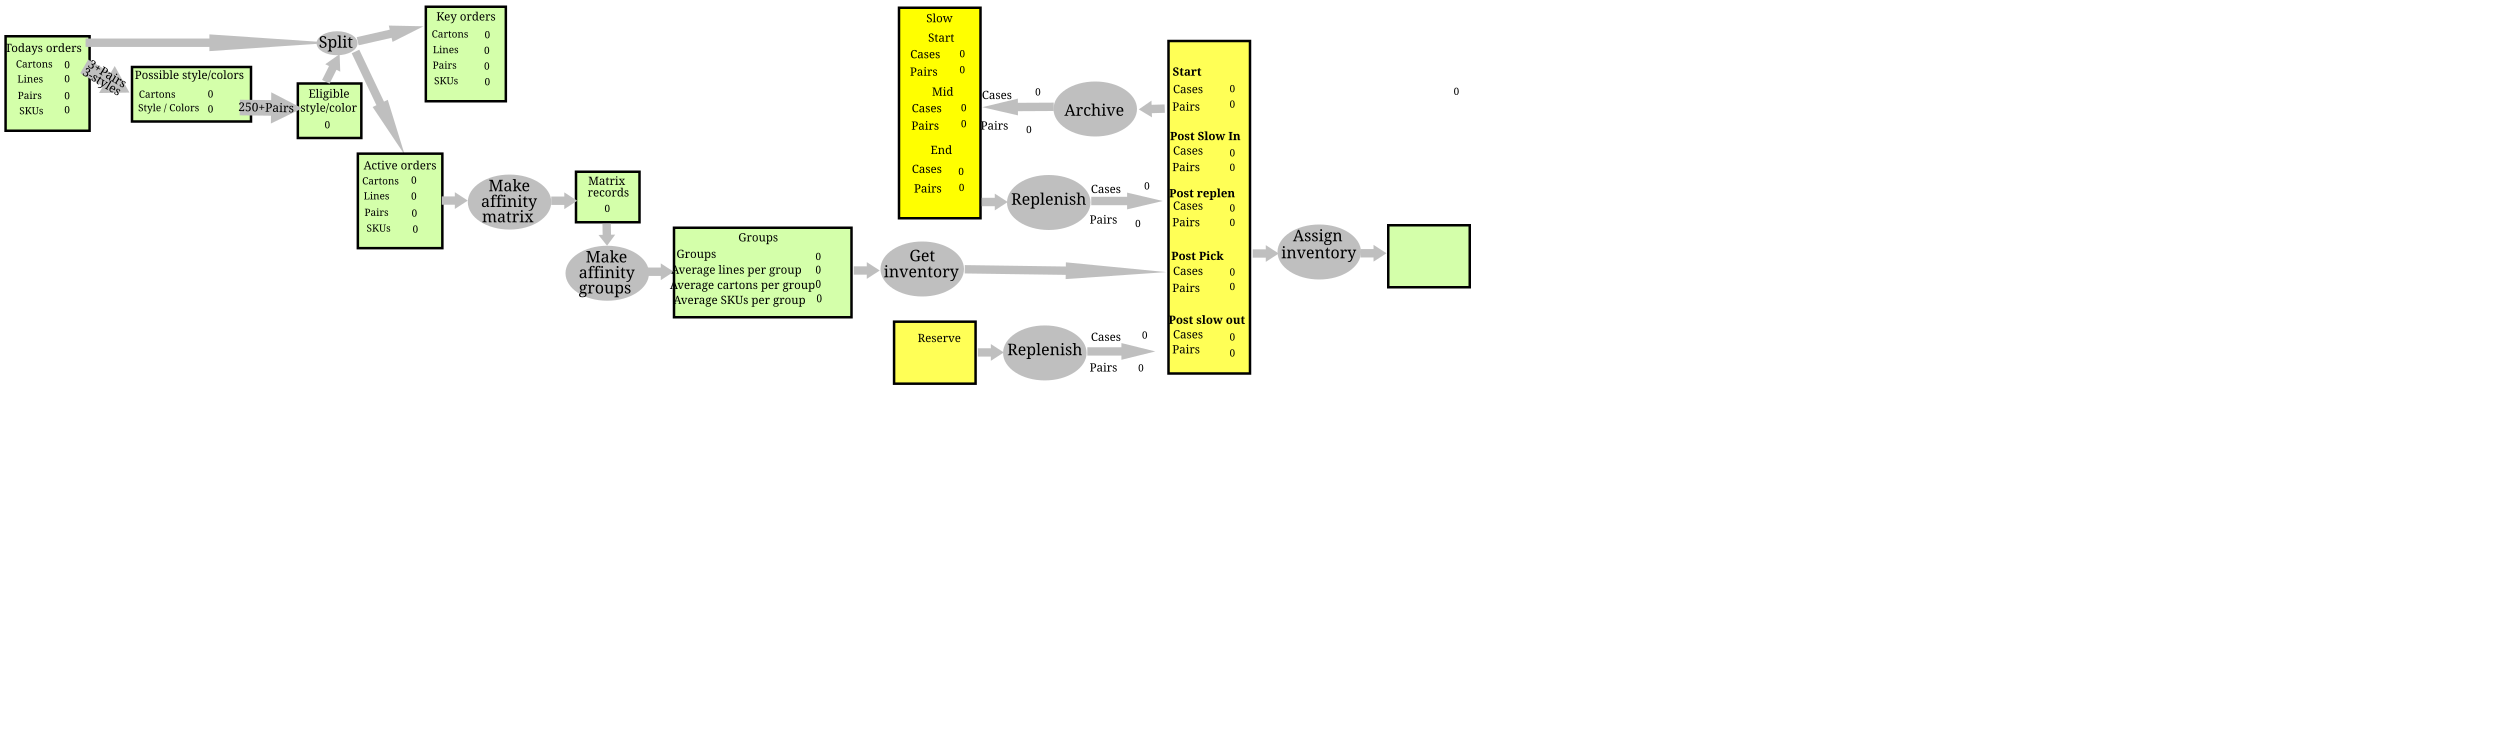
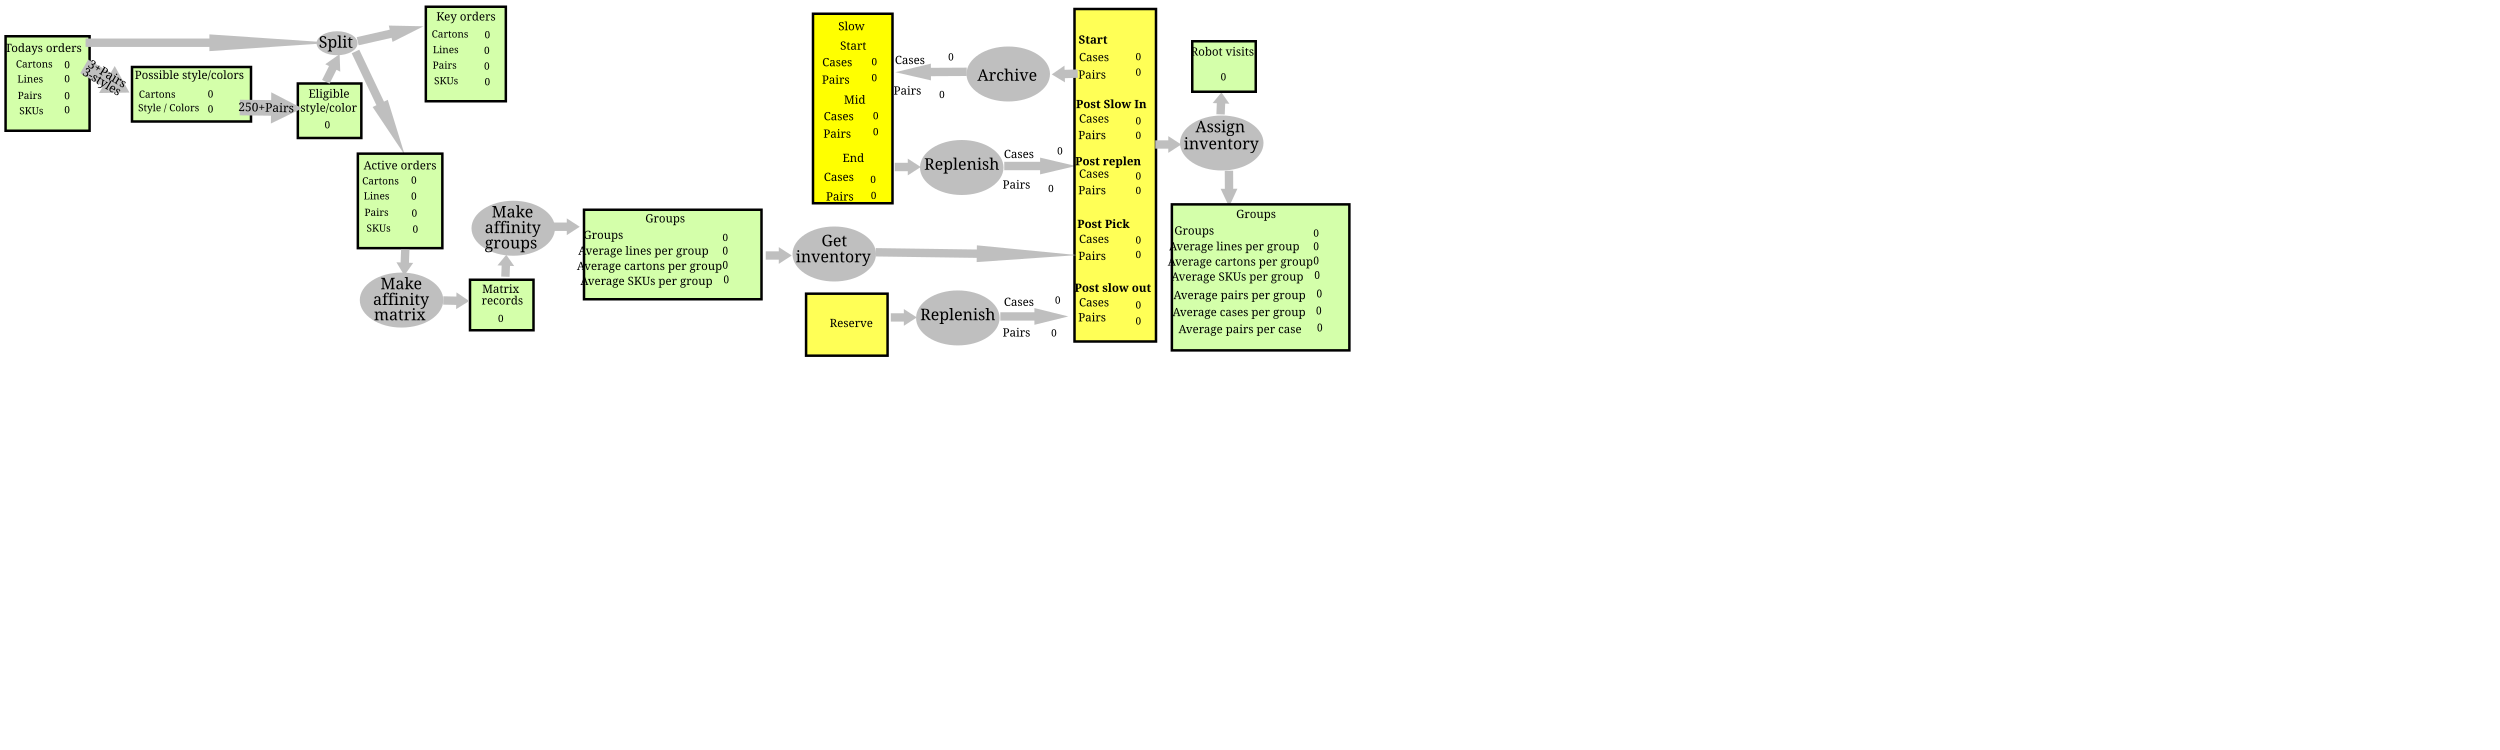
<svg xmlns="http://www.w3.org/2000/svg" width="5000" height="1500">
  <g class="layer" id="g236">
-     <rect fill="#d4ffaa" height="179" id="svg_24" stroke="#000000" stroke-width="5" width="355" x="1348" y="455.5" />
-     <rect fill="#d4ffaa" height="101" id="svg_11" stroke="#000000" stroke-width="5" width="127" x="1152" y="343.5" />
+     <rect fill="#d4ffaa" height="179" id="svg_24" stroke="#000000" stroke-width="5" width="355" x="1168" y="419.5" />
+     <rect fill="#d4ffaa" height="101" id="svg_11" stroke="#000000" stroke-width="5" width="127" x="940" y="559.5" />
    <rect fill="#d4ffaa" height="109" id="svg_29" stroke="#000000" stroke-width="5" width="238" x="264" y="134" />
    <rect fill="#d4ffaa" height="189" id="svg_56" stroke="#000000" stroke-width="5" width="160" x="851.667" y="13.5" />
    <rect fill="#d4ffaa" height="189" id="svg_16" stroke="#000000" stroke-width="5" width="168" x="11.167" y="72.5" />
    <text class="variable" fill="#000000" font-family="serif" font-size="20" id="allCtns" stroke="#000000" stroke-width="0" text-anchor="middle" x="134.167" xml:space="preserve" y="136.5">0</text>
    <text class="variable" fill="#000000" font-family="serif" font-size="20" id="allLines" stroke="#000000" stroke-width="0" text-anchor="middle" x="134.167" xml:space="preserve" y="164.5">0</text>
    <text class="variable" fill="#000000" font-family="serif" font-size="20" id="allPairs" stroke="#000000" stroke-width="0" text-anchor="middle" x="134.167" xml:space="preserve" y="198.5">0</text>
    <text class="variable" fill="#000000" font-family="serif" font-size="20" id="allSkus" stroke="#000000" stroke-width="0" text-anchor="middle" x="134.167" xml:space="preserve" y="226.5">0</text>
    <text fill="#000000" font-family="serif" font-size="23" id="svg_6" stroke="#000000" stroke-width="0" text-anchor="middle" x="86.504" xml:space="preserve" y="104.012">Todays orders</text>
    <text fill="#000000" font-family="serif" font-size="20" id="svg_7" stroke="#000000" stroke-width="0" text-anchor="middle" x="68.504" xml:space="preserve" y="135.012">Cartons</text>
    <text fill="#000000" font-family="serif" font-size="20" id="svg_8" stroke="#000000" stroke-width="0" text-anchor="middle" x="60.504" xml:space="preserve" y="165.012">Lines</text>
    <text fill="#000000" font-family="serif" font-size="20" id="svg_9" stroke="#000000" stroke-width="0" text-anchor="middle" x="59.504" xml:space="preserve" y="198.012">Pairs</text>
    <text fill="#000000" font-family="serif" font-size="20" id="svg_10" stroke="#000000" stroke-width="0" text-anchor="middle" x="62.663" xml:space="preserve" y="228.496">SKUs</text>
    <text class="variable" fill="#000000" font-family="serif" font-size="20" id="posCtns" stroke="#000000" stroke-width="0" text-anchor="middle" x="421" xml:space="preserve" y="195">0</text>
    <text class="variable" fill="#000000" font-family="serif" font-size="20" id="posStyleCol" stroke="#000000" stroke-width="0" text-anchor="middle" x="421" xml:space="preserve" y="225">0</text>
    <text fill="#000000" font-family="serif" font-size="20" id="svg_23" stroke="#000000" stroke-width="0" text-anchor="middle" x="314.337" xml:space="preserve" y="195.512">Cartons</text>
    <text fill="#000000" font-family="serif" font-size="20" id="posStyleColor" stroke="#000000" stroke-width="0" text-anchor="middle" x="337.337" xml:space="preserve" y="222.512">Style / Colors</text>
    <rect fill="#d4ffaa" height="109" id="svg_36" stroke="#000000" stroke-width="5" width="127" x="595.667" y="167" />
    <text fill="#000000" font-family="serif" font-size="23" id="svg_35" stroke="#000000" stroke-width="0" text-anchor="middle" x="658.004" xml:space="preserve" y="195.329">Eligible</text>
    <text class="variable" fill="#000000" font-family="serif" font-size="20" id="eligibleStyleColor" stroke="#000000" stroke-width="0" text-anchor="middle" x="654.667" xml:space="preserve" y="256.606">0</text>
    <text fill="#000000" font-family="serif" font-size="23" id="svg_38" stroke="#000000" stroke-width="0" text-anchor="middle" x="657.327" xml:space="preserve" y="223.458">style/color</text>
    <g id="svg_40" transform="rotate(1.44786 541.869 215.835)">
      <path d="m542.527,247.083l61.862,-32.034l-62.675,-30.461l0.203,15.624l-62.568,0.79l0.407,31.248l62.568,-0.79l0.203,15.624l0,0z" fill="#bfbfbf" id="svg_32" stroke="#000000" stroke-width="0" />
      <text fill="#000000" font-family="serif" font-size="24" id="svg_31" stroke="#000000" stroke-width="0" text-anchor="middle" x="532.279" xml:space="preserve" y="223.637">250+Pairs</text>
    </g>
    <ellipse cx="674.167" cy="86.5" fill="#bfbfbf" id="svg_41" rx="41" ry="24" stroke="#000000" stroke-width="0" />
    <path d="m682.209,135.874l-16.758,-30.921l-16.758,30.921l8.379,0l0,31.07l16.758,0l0,-31.07l8.379,0l0,0z" fill="#bfbfbf" id="svg_43" stroke="#000000" stroke-width="0" transform="rotate(26.4874 665.451 135.949)" />
    <path d="m797.925,67.338l-16.758,-67.334l-16.758,67.334l8.379,0l0,67.658l16.758,0l0,-67.658l8.379,0l0,0z" fill="#bfbfbf" id="svg_44" stroke="#000000" stroke-width="0" transform="rotate(77.2063 781.167 67.5)" />
-     <path d="m1230.425,469.447l-16.758,-21.943l-16.758,21.943l8.379,0l0,22.048l16.758,0l0,-22.048l8.379,0l0,0z" fill="#bfbfbf" id="svg_45" stroke="#000000" stroke-width="0" transform="rotate(178.939 1213.67 469.5)" />
+     <path d="m1028.425,531.447l-16.758,-21.943l-16.758,21.943l8.379,0l0,22.048l16.758,0l0,-22.048l8.379,0l0,0z" fill="#bfbfbf" id="svg_45" stroke="#000000" stroke-width="0" transform="rotate(2.31074 1011.67 531.5)" />
    <path d="m434.925,84.907l-16.758,-246.403l-16.758,246.403l8.379,0l0,247.588l16.758,0l0,-247.588l8.379,0l0,0l0,-0z" fill="#bfbfbf" id="svg_46" stroke="#000000" stroke-width="0" transform="rotate(90 418.167 85.4996)" />
    <text fill="#000000" font-family="serif" font-size="20px" id="svg_47" stroke="#000000" stroke-width="0" text-anchor="middle" x="892.265" xml:space="preserve" y="168.496">SKUs</text>
    <text fill="#000000" font-family="serif" font-size="20px" id="svg_48" stroke="#000000" stroke-width="0" text-anchor="middle" x="889.286" xml:space="preserve" y="137.523">Pairs</text>
    <text fill="#000000" font-family="serif" font-size="20px" id="svg_49" stroke="#000000" stroke-width="0" text-anchor="middle" x="891.435" xml:space="preserve" y="106.36">Lines</text>
    <text fill="#000000" font-family="serif" font-size="20" id="svg_50" stroke="#000000" stroke-width="0" text-anchor="middle" x="900.004" xml:space="preserve" y="75.012">Cartons</text>
    <text fill="#000000" font-family="serif" font-size="23" id="svg_51" stroke="#000000" stroke-width="0" text-anchor="middle" x="932.004" xml:space="preserve" y="41.012">Key orders</text>
    <text class="variable" fill="#000000" font-family="serif" font-size="20" id="keySkus" stroke="#000000" stroke-width="0" text-anchor="middle" x="974.667" xml:space="preserve" y="170.5">0</text>
    <text class="variable" fill="#000000" font-family="serif" font-size="20px" id="keyPairs" stroke="#000000" stroke-width="0" text-anchor="middle" x="973.667" xml:space="preserve" y="139.167">0</text>
    <text class="variable" fill="#000000" font-family="serif" font-size="20px" id="keyLines" stroke="#000000" stroke-width="0" text-anchor="middle" x="973.667" xml:space="preserve" y="107.833">0</text>
    <text class="variable" fill="#000000" font-family="serif" font-size="20" id="keyCtns" stroke="#000000" stroke-width="0" text-anchor="middle" x="974.667" xml:space="preserve" y="76.5">0</text>
    <path d="m244.913,158.825l-31.25,-52.149l-31.25,52.149l15.625,0l0,52.4l31.25,0l0,-52.4l15.625,0l0,0z" fill="#bfbfbf" id="svg_18" stroke="#000000" stroke-width="0" transform="rotate(120.107 213.663 158.95)" />
    <text fill="#000000" font-family="serif" font-size="24" id="svg_17" stroke="#000000" stroke-width="0" text-anchor="middle" transform="rotate(30.8416 214.445 147.992)" x="214.451" xml:space="preserve" y="155.744">3+Pairs</text>
    <text fill="#000000" font-family="serif" font-size="24" id="svg_19" stroke="#000000" stroke-width="0" text-anchor="middle" transform="rotate(30.8416 203.57 163.82)" x="203.569" xml:space="preserve" y="171.57">3-styles</text>
    <text fill="#000000" font-family="serif" font-size="23" id="svg_58" stroke="#000000" stroke-width="0" text-anchor="middle" x="378.668" xml:space="preserve" y="157.996">Possible style/colors</text>
    <path d="m777.033,206.28l-16.758,-114.499l-16.758,114.499l8.379,0l0,115.05l16.758,0l0,-115.05l8.379,0l0,0z" fill="#bfbfbf" id="svg_59" stroke="#000000" stroke-width="0" transform="rotate(154.548 760.275 206.555)" />
    <rect fill="#d4ffaa" height="189" id="svg_69" stroke="#000000" stroke-width="5" width="169" x="715.7" y="307.3" />
    <text fill="#000000" font-family="serif" font-size="20" id="svg_68" stroke="#000000" stroke-width="0" text-anchor="middle" x="757.196" xml:space="preserve" y="463.296">SKUs</text>
    <text fill="#000000" font-family="serif" font-size="20" id="svg_67" stroke="#000000" stroke-width="0" text-anchor="middle" x="753.037" xml:space="preserve" y="431.812">Pairs</text>
    <text fill="#000000" font-family="serif" font-size="20" id="svg_66" stroke="#000000" stroke-width="0" text-anchor="middle" x="753.037" xml:space="preserve" y="398.812">Lines</text>
    <text fill="#000000" font-family="serif" font-size="20" id="svg_65" stroke="#000000" stroke-width="0" text-anchor="middle" x="761.037" xml:space="preserve" y="368.812">Cartons</text>
    <text fill="#000000" font-family="serif" font-size="23" id="svg_64" stroke="#000000" stroke-width="0" text-anchor="middle" x="800.037" xml:space="preserve" y="338.812">Active orders</text>
    <text class="variable" fill="#000000" font-family="serif" font-size="20" id="activeSkus" stroke="#000000" stroke-width="0" text-anchor="middle" x="830.7" xml:space="preserve" y="465.3">0</text>
    <text class="variable" fill="#000000" font-family="serif" font-size="20" id="activePairs" stroke="#000000" stroke-width="0" text-anchor="middle" x="828.7" xml:space="preserve" y="433.3">0</text>
    <text class="variable" fill="#000000" font-family="serif" font-size="20" id="activeLines" stroke="#000000" stroke-width="0" text-anchor="middle" x="827.7" xml:space="preserve" y="399.3">0</text>
    <text class="variable" fill="#000000" font-family="serif" font-size="20" id="activeCtns" stroke="#000000" stroke-width="0" text-anchor="middle" x="827.7" xml:space="preserve" y="367.3">0</text>
    <text fill="#000000" font-family="serif" font-size="32" id="svg_70" stroke="#000000" stroke-width="0" text-anchor="middle" x="671.7" xml:space="preserve" y="95.3">Split</text>
-     <ellipse cx="1019.094" cy="404.142" fill="#bfbfbf" id="svg_73" rx="83.5" ry="55" stroke="#000000" stroke-width="0" />
-     <path d="m926.352,401.079l-16.758,-25.933l-16.758,25.933l8.379,0l0,26.058l16.758,0l0,-26.058l8.379,0l0,0z" fill="#bfbfbf" id="svg_72" stroke="#000000" stroke-width="0" transform="rotate(90 909.594 401.142)" />
-     <text fill="#000000" font-family="serif" font-size="32" id="svg_71" stroke="#000000" stroke-width="0" text-anchor="middle" x="1018.127" xml:space="preserve" y="413.942">affinity</text>
-     <text class="variable" fill="#000000" font-family="serif" font-size="20" id="matrixSize" stroke="#000000" stroke-width="0" text-anchor="middle" x="1214.505" xml:space="preserve" y="423.995">0</text>
-     <text class="variable" fill="#000000" font-family="serif" font-size="20" id="groups" stroke="#000000" stroke-width="0" text-anchor="middle" x="1636.497" xml:space="preserve" y="520.003">0</text>
-     <text fill="#000000" font-family="serif" font-size="32" id="svg_2" stroke="#000000" stroke-width="0" text-anchor="middle" x="1018.502" xml:space="preserve" y="382.497">Make</text>
-     <text fill="#000000" font-family="serif" font-size="32" id="svg_3" stroke="#000000" stroke-width="0" text-anchor="middle" x="1015.502" xml:space="preserve" y="444.505">matrix</text>
-     <text fill="#000000" font-family="serif" font-size="23" id="svg_5" stroke="#000000" stroke-width="0" text-anchor="middle" x="1213.337" xml:space="preserve" y="369.829">Matrix</text>
-     <text fill="#000000" font-family="serif" font-size="23" id="svg_4" stroke="#000000" stroke-width="0" text-anchor="middle" x="1216.66" xml:space="preserve" y="392.958">records</text>
-     <path d="m1145.258,401.438l-16.758,-25.933l-16.758,25.933l8.379,0l0,26.058l16.758,0l0,-26.058l8.379,0l0,0z" fill="#bfbfbf" id="svg_12" stroke="#000000" stroke-width="0" transform="rotate(90 1128.5 401.5)" />
-     <ellipse cx="1214.5" cy="546.5" fill="#bfbfbf" id="svg_20" rx="83.5" ry="55" stroke="#000000" stroke-width="0" />
-     <text fill="#000000" font-family="serif" font-size="32" id="svg_15" stroke="#000000" stroke-width="0" text-anchor="middle" x="1213.533" xml:space="preserve" y="556.3">affinity</text>
-     <text fill="#000000" font-family="serif" font-size="32" id="svg_14" stroke="#000000" stroke-width="0" text-anchor="middle" x="1212.908" xml:space="preserve" y="524.855">Make</text>
-     <text fill="#000000" font-family="serif" font-size="32" id="svg_13" stroke="#000000" stroke-width="0" text-anchor="middle" x="1209.908" xml:space="preserve" y="586.862">groups</text>
-     <text fill="#000000" font-family="serif" font-size="23" id="svg_22" stroke="#000000" stroke-width="0" text-anchor="middle" x="1516.337" xml:space="preserve" y="482.829">Groups</text>
-     <text fill="#000000" font-family="serif" font-size="23" id="svg_21" stroke="#000000" stroke-width="0" text-anchor="middle" x="1392.66" xml:space="preserve" y="515.958">Groups</text>
-     <path d="m1338.258,543.438l-16.758,-25.933l-16.758,25.933l8.379,0l0,26.058l16.758,0l0,-26.058l8.379,0l0,0z" fill="#bfbfbf" id="svg_25" stroke="#000000" stroke-width="0" transform="rotate(90 1321.5 543.5)" />
-     <text fill="#000000" font-family="serif" font-size="23" id="svg_26" stroke="#000000" stroke-width="0" text-anchor="middle" x="1472.855" xml:space="preserve" y="547.473">Average lines per group</text>
-     <text fill="#000000" font-family="serif" font-size="23" id="svg_30" stroke="#000000" stroke-width="0" text-anchor="middle" x="1485.004" xml:space="preserve" y="577.997">Average cartons per group</text>
-     <text fill="#000000" font-family="serif" font-size="23" id="svg_33" stroke="#000000" stroke-width="0" text-anchor="middle" x="1478.996" xml:space="preserve" y="608.004">Average SKUs per group</text>
-     <text class="variable" fill="#000000" font-family="serif" font-size="20" id="groupAvgLines" stroke="#000000" stroke-width="0" text-anchor="middle" transform="matrix(1 0 0 1.08696 0 -48.0435)" x="1636.5" xml:space="preserve" y="547.5">0</text>
-     <text class="variable" fill="#000000" font-family="serif" font-size="20" id="groupAvgCartons" stroke="#000000" stroke-width="0" text-anchor="middle" transform="matrix(1 0 0 1.08696 0 -48.0435)" x="1636.5" xml:space="preserve" y="573.679">0</text>
-     <text class="variable" fill="#000000" font-family="serif" font-size="20" id="groupAvgSkus" stroke="#000000" stroke-width="0" text-anchor="middle" transform="matrix(1 0 0 1.08696 0 -48.0435)" x="1638.5" xml:space="preserve" y="600.359">0</text>
-     <path d="m1750.258,540.938l-16.758,-25.933l-16.758,25.933l8.379,0l0,26.058l16.758,0l0,-26.058l8.379,0l0,0z" fill="#bfbfbf" id="svg_39" stroke="#000000" stroke-width="0" transform="rotate(90 1733.5 541)" />
-     <ellipse cx="1844.5" cy="538" fill="#bfbfbf" id="svg_42" rx="83.5" ry="55" stroke="#000000" stroke-width="0" />
-     <text fill="#000000" font-family="serif" font-size="32" id="svg_52" stroke="#000000" stroke-width="0" text-anchor="middle" x="1844.502" xml:space="preserve" y="522.503">Get</text>
-     <text fill="#000000" font-family="serif" font-size="32" id="svg_53" stroke="#000000" stroke-width="0" text-anchor="middle" x="1842.494" xml:space="preserve" y="554.495">inventory</text>
-     <rect fill="#ffff00" height="421" id="svg_55" stroke="#000000" stroke-width="5" width="163" x="1798" y="15.5" />
-     <text fill="#000000" font-family="serif" font-size="23" id="svg_57" stroke="#000000" stroke-width="0" text-anchor="middle" x="1850.496" xml:space="preserve" y="116.497">Cases</text>
-     <text fill="#000000" font-family="serif" font-size="23" id="svg_60" stroke="#000000" stroke-width="0" text-anchor="middle" x="1847.504" xml:space="preserve" y="151.504">Pairs</text>
-     <text fill="#000000" font-family="serif" font-size="23" id="svg_61" stroke="#000000" stroke-width="0" style="cursor: move;" text-anchor="middle" x="1882.501" xml:space="preserve" y="83.493">Start</text>
-     <text class="variable" fill="#000000" font-family="serif" font-size="20" id="slowStartCases" stroke="#000000" stroke-width="0" text-anchor="middle" x="1924.505" xml:space="preserve" y="114.495">0</text>
-     <text class="variable" fill="#000000" font-family="serif" font-size="20" id="slowStartPairs" stroke="#000000" stroke-width="0" text-anchor="middle" x="1924.505" xml:space="preserve" y="146.495">0</text>
-     <path d="m2006.258,403.938l-16.758,-25.933l-16.758,25.933l8.379,0l0,26.058l16.758,0l0,-26.058l8.379,0l0,0z" fill="#bfbfbf" id="svg_74" stroke="#000000" stroke-width="0" transform="rotate(90 1989.5 404)" />
-     <ellipse cx="2097.5" cy="405" fill="#bfbfbf" id="svg_75" rx="83.5" ry="55" stroke="#000000" stroke-width="0" />
-     <text fill="#000000" font-family="serif" font-size="32" id="svg_76" stroke="#000000" stroke-width="0" text-anchor="middle" x="2097.494" xml:space="preserve" y="409.503">Replenish</text>
-     <path d="m2270.758,401.828l-16.758,-71.324l-16.758,71.324l8.379,0l0,71.667l16.758,0l0,-71.667l8.379,0l0,0z" fill="#bfbfbf" id="svg_77" stroke="#000000" stroke-width="0" transform="rotate(90 2254 402)" />
-     <rect fill="#ffff56" height="665" id="svg_78" stroke="#000000" stroke-width="5" width="163" x="2337" y="82" />
-     <text fill="#000000" font-family="serif" font-size="23" id="svg_79" stroke="#000000" stroke-width="0" text-anchor="middle" x="2376.035" xml:space="preserve" y="419.504">Cases</text>
-     <text fill="#000000" font-family="serif" font-size="23" id="svg_80" stroke="#000000" stroke-width="0" text-anchor="middle" x="2372.215" xml:space="preserve" y="452.497">Pairs</text>
-     <text fill="#000000" font-family="serif" font-size="23" font-weight="bold" id="svg_81" stroke="#000000" stroke-width="0" text-anchor="middle" x="2404.251" xml:space="preserve" y="394.501">Post replen</text>
-     <path d="m2548.258,506.938l-16.758,-25.933l-16.758,25.933l8.379,0l0,26.058l16.758,0l0,-26.058l8.379,0l0,0z" fill="#bfbfbf" id="svg_84" stroke="#000000" stroke-width="0" transform="rotate(90 2531.5 507)" />
-     <ellipse cx="2638.5" cy="504" fill="#bfbfbf" id="svg_85" rx="83.5" ry="55" stroke="#000000" stroke-width="0" />
-     <text fill="#000000" font-family="serif" font-size="32" id="svg_86" stroke="#000000" stroke-width="0" text-anchor="middle" x="2635.486" xml:space="preserve" y="482.495">Assign</text>
-     <text fill="#000000" font-family="serif" font-size="32" id="svg_87" stroke="#000000" stroke-width="0" text-anchor="middle" x="2637.494" xml:space="preserve" y="516.503">inventory</text>
-     <rect fill="#d4ffaa" height="124" id="svg_93" stroke="#000000" stroke-width="5" width="163" x="2776.502" y="450.5" />
-     <text fill="#000000" font-family="serif" font-size="23" id="svg_92" stroke="#000000" stroke-width="0" text-anchor="middle" x="2376.037" xml:space="preserve" y="550.005">Cases</text>
-     <text fill="#000000" font-family="serif" font-size="23" id="svg_91" stroke="#000000" stroke-width="0" text-anchor="middle" x="2372.217" xml:space="preserve" y="583.997">Pairs</text>
-     <text fill="#000000" font-family="serif" font-size="23" font-weight="bold" id="svg_90" stroke="#000000" stroke-width="0" text-anchor="middle" x="2394.879" xml:space="preserve" y="520.001">Post Pick</text>
-     <path d="m2763.76,506.438l-16.758,-25.933l-16.758,25.933l8.379,0l0,26.058l16.758,0l0,-26.058l8.379,0l0,0z" fill="#bfbfbf" id="svg_37" stroke="#000000" stroke-width="0" transform="rotate(90 2747 506.5)" />
-     <text class="variable" fill="#000000" font-family="serif" font-size="20" id="invMid2Cases" stroke="#000000" stroke-width="0" text-anchor="middle" x="2464.637" xml:space="preserve" y="423.003">0</text>
-     <text class="variable" fill="#000000" font-family="serif" font-size="20" id="invMid2Pairs" stroke="#000000" stroke-width="0" text-anchor="middle" x="2464.637" xml:space="preserve" y="452.003">0</text>
-     <text class="variable" fill="#000000" font-family="serif" font-size="20" id="invEndCases" stroke="#000000" stroke-width="0" text-anchor="middle" x="2464.637" xml:space="preserve" y="681.003">0</text>
-     <text class="variable" fill="#000000" font-family="serif" font-size="20" id="invEndPairs" stroke="#000000" stroke-width="0" text-anchor="middle" x="2464.637" xml:space="preserve" y="713.003">0</text>
-     <text class="variable" fill="#000000" font-family="serif" font-size="20" id="invReplens" stroke="#000000" stroke-width="0" text-anchor="middle" x="2289.411" xml:space="preserve" y="677.245">0</text>
-     <text class="variable" fill="#000000" font-family="serif" font-size="20" id="someId2" stroke="#000000" stroke-width="0" text-anchor="middle" x="2912.783" xml:space="preserve" y="189.778">0</text>
-     <path d="m2147.809,540.901l-16.758,-201.103l-16.758,201.103l8.379,0l0,202.07l16.758,0l0,-202.07l8.379,0l0,0z" fill="#bfbfbf" id="svg_98" stroke="#000000" stroke-width="0" transform="rotate(90.8077 2131.05 541.384)" />
-     <rect fill="#ffff56" height="124" id="svg_97" stroke="#000000" stroke-width="5" width="163" x="1788.145" y="643.36" />
-     <text fill="#000000" font-family="serif" font-size="23" id="svg_96" stroke="#000000" stroke-width="0" text-anchor="middle" x="2376.047" xml:space="preserve" y="186.357">Cases</text>
-     <text fill="#000000" font-family="serif" font-size="23" id="svg_95" stroke="#000000" stroke-width="0" text-anchor="middle" x="2372.211" xml:space="preserve" y="221.364">Pairs</text>
-     <text fill="#000000" font-family="serif" font-size="23" font-weight="bold" id="svg_94" stroke="#000000" stroke-width="0" style="cursor: move;" text-anchor="middle" x="2374.115" xml:space="preserve" y="151.353">Start</text>
-     <text class="variable" fill="#000000" font-family="serif" font-size="20" id="invStartC" stroke="#000000" stroke-width="0" text-anchor="middle" x="2464.634" xml:space="preserve" y="184.355">0</text>
-     <text class="variable" fill="#000000" font-family="serif" font-size="20" id="invStartP" stroke="#000000" stroke-width="0" text-anchor="middle" x="2464.634" xml:space="preserve" y="215.355">0</text>
-     <path d="m1998.402,704.798l-16.758,-25.933l-16.758,25.933l8.379,0l0,26.058l16.758,0l0,-26.058l8.379,0l0,0z" fill="#bfbfbf" id="svg_83" stroke="#000000" stroke-width="0" transform="rotate(90 1981.64 704.86)" />
-     <ellipse cx="2089.645" cy="705.86" fill="#bfbfbf" id="svg_82" rx="83.5" ry="55" stroke="#000000" stroke-width="0" />
-     <text fill="#000000" font-family="serif" font-size="32" id="svg_63" stroke="#000000" stroke-width="0" text-anchor="middle" x="2089.639" xml:space="preserve" y="710.363">Replenish</text>
-     <path d="m2259.402,702.697l-16.758,-67.832l-16.758,67.832l8.379,0l0,68.159l16.758,0l0,-68.159l8.379,0l0,0z" fill="#bfbfbf" id="svg_62" stroke="#000000" stroke-width="0" transform="rotate(90 2242.64 702.86)" />
-     <text fill="#000000" font-family="serif" font-size="23" id="svg_107" stroke="#000000" stroke-width="0" text-anchor="middle" x="2211.774" xml:space="preserve" y="386.108">Cases</text>
-     <text class="variable" fill="#000000" font-family="serif" font-size="20" id="slowPairs" stroke="#000000" stroke-width="0" text-anchor="middle" x="2275.783" xml:space="preserve" y="454.106">0</text>
-     <text fill="#000000" font-family="serif" font-size="23" id="svg_110" stroke="#000000" stroke-width="0" text-anchor="middle" x="2206.879" xml:space="preserve" y="447.254">Pairs</text>
-     <text fill="#000000" font-family="serif" font-size="23" id="svg_114" stroke="#000000" stroke-width="0" text-anchor="middle" x="2211.813" xml:space="preserve" y="681.881">Cases</text>
-     <text class="variable" fill="#000000" font-family="serif" font-size="20" id="invReplenQty" stroke="#000000" stroke-width="0" text-anchor="middle" x="2281.822" xml:space="preserve" y="742.88">0</text>
-     <text class="variable" fill="#000000" font-family="serif" font-size="20" id="slowCases" stroke="#000000" stroke-width="0" text-anchor="middle" x="2293.822" xml:space="preserve" y="378.88">0</text>
-     <text fill="#000000" font-family="serif" font-size="23" id="svg_111" stroke="#000000" stroke-width="0" text-anchor="middle" x="2206.918" xml:space="preserve" y="743.028">Pairs</text>
-     <text fill="#000000" font-family="serif" font-size="23" id="svg_115" stroke="#000000" stroke-width="0" text-anchor="middle" x="1878.53" xml:space="preserve" y="684.17">Reserve</text>
-     <text fill="#000000" font-family="serif" font-size="23" id="svg_1" stroke="#000000" stroke-width="0" text-anchor="middle" x="1878.947" xml:space="preserve" y="44.501">Slow</text>
-     <text fill="#000000" font-family="serif" font-size="23" id="svg_88" stroke="#000000" stroke-width="0" text-anchor="middle" x="1853.67" xml:space="preserve" y="346.005">Cases</text>
-     <text fill="#000000" font-family="serif" font-size="23" id="svg_54" stroke="#000000" stroke-width="0" text-anchor="middle" x="1855.662" xml:space="preserve" y="384.997">Pairs</text>
-     <text fill="#000000" font-family="serif" font-size="23" id="svg_34" stroke="#000000" stroke-width="0" text-anchor="middle" x="1882.652" xml:space="preserve" y="308.001">End</text>
-     <text class="variable" fill="#000000" font-family="serif" font-size="20" id="slowEndCases" stroke="#000000" stroke-width="0" text-anchor="middle" x="1922.161" xml:space="preserve" y="350.003">0</text>
-     <text class="variable" fill="#000000" font-family="serif" font-size="20" id="slowEndPairs" stroke="#000000" stroke-width="0" text-anchor="middle" x="1923.161" xml:space="preserve" y="382.003">0</text>
-     <path d="m2320.258,217.938l-16.758,-25.933l-16.758,25.933l8.379,0l0,26.058l16.758,0l0,-26.058l8.379,0l0,0z" fill="#bfbfbf" id="svg_106" stroke="#000000" stroke-width="0" transform="rotate(-91.6996 2303.5 218)" />
-     <ellipse cx="2190.5" cy="218" fill="#bfbfbf" id="svg_105" rx="83.5" ry="55" stroke="#000000" stroke-width="0" />
-     <text fill="#000000" font-family="serif" font-size="32" id="svg_103" stroke="#000000" stroke-width="0" style="cursor: move;" text-anchor="middle" x="2188.494" xml:space="preserve" y="231.503">Archive</text>
-     <path d="m2052.758,213.828l-16.758,-71.324l-16.758,71.324l8.379,0l0,71.667l16.758,0l0,-71.667l8.379,0l0,0z" fill="#bfbfbf" id="svg_102" stroke="#000000" stroke-width="0" transform="rotate(-90.3067 2036 214)" />
-     <text fill="#000000" font-family="serif" font-size="23" id="svg_101" stroke="#000000" stroke-width="0" text-anchor="middle" x="1993.774" xml:space="preserve" y="198.108">Cases</text>
-     <text class="variable" fill="#000000" font-family="serif" font-size="20" id="slowMovePairs" stroke="#000000" stroke-width="0" text-anchor="middle" x="2057.783" xml:space="preserve" y="266.106">0</text>
-     <text fill="#000000" font-family="serif" font-size="23" id="svg_99" stroke="#000000" stroke-width="0" text-anchor="middle" x="1988.879" xml:space="preserve" y="259.254">Pairs</text>
-     <text class="variable" fill="#000000" font-family="serif" font-size="20" id="slowMoveCases" stroke="#000000" stroke-width="0" text-anchor="middle" x="2075.822" xml:space="preserve" y="190.88">0</text>
-     <text fill="#000000" font-family="serif" font-size="23" id="svg_116" stroke="#000000" stroke-width="0" text-anchor="middle" x="1853.41" xml:space="preserve" y="224.497">Cases</text>
-     <text fill="#000000" font-family="serif" font-size="23" id="svg_113" stroke="#000000" stroke-width="0" text-anchor="middle" x="1850.418" xml:space="preserve" y="259.504">Pairs</text>
-     <text fill="#000000" font-family="serif" font-size="23" id="svg_112" stroke="#000000" stroke-width="0" style="cursor: move;" text-anchor="middle" x="1885.415" xml:space="preserve" y="191.493">Mid</text>
-     <text class="variable" fill="#000000" font-family="serif" font-size="20" id="slowMidCases" stroke="#000000" stroke-width="0" text-anchor="middle" x="1927.419" xml:space="preserve" y="222.495">0</text>
-     <text class="variable" fill="#000000" font-family="serif" font-size="20" id="slowMidPairs" stroke="#000000" stroke-width="0" text-anchor="middle" x="1927.419" xml:space="preserve" y="254.495">0</text>
-     <text fill="#000000" font-family="serif" font-size="23" id="svg_121" stroke="#000000" stroke-width="0" text-anchor="middle" x="2376.045" xml:space="preserve" y="676.755">Cases</text>
-     <text fill="#000000" font-family="serif" font-size="23" id="svg_120" stroke="#000000" stroke-width="0" text-anchor="middle" x="2372.209" xml:space="preserve" y="706.747">Pairs</text>
-     <text fill="#000000" font-family="serif" font-size="23" font-weight="bold" id="svg_119" stroke="#000000" stroke-width="0" text-anchor="middle" x="2413.746" xml:space="preserve" y="647.751">Post slow out</text>
-     <text fill="#000000" font-family="serif" font-size="23" id="svg_126" stroke="#000000" stroke-width="0" text-anchor="middle" x="2376.043" xml:space="preserve" y="309.254">Cases</text>
-     <text fill="#000000" font-family="serif" font-size="23" id="svg_125" stroke="#000000" stroke-width="0" text-anchor="middle" x="2372.207" xml:space="preserve" y="342.247">Pairs</text>
-     <text fill="#000000" font-family="serif" font-size="23" font-weight="bold" id="svg_124" stroke="#000000" stroke-width="0" text-anchor="middle" x="2410.556" xml:space="preserve" y="280.251">Post Slow In</text>
-     <text class="variable" fill="#000000" font-family="serif" font-size="20" id="invMid1Cases" stroke="#000000" stroke-width="0" text-anchor="middle" x="2464.63" xml:space="preserve" y="312.753">0</text>
-     <text class="variable" fill="#000000" font-family="serif" font-size="20" id="invMid1Pairs" stroke="#000000" stroke-width="0" text-anchor="middle" x="2464.63" xml:space="preserve" y="341.753">0</text>
-     <text class="variable" fill="#000000" font-family="serif" font-size="20" id="invMid3Cases" stroke="#000000" stroke-width="0" text-anchor="middle" x="2464.63" xml:space="preserve" y="551.12">0</text>
-     <text class="variable" fill="#000000" font-family="serif" font-size="20" id="invMid3Pairs" stroke="#000000" stroke-width="0" text-anchor="middle" x="2464.63" xml:space="preserve" y="580.12">0</text>
+     <ellipse cx="803.094" cy="600.142" fill="#bfbfbf" id="svg_73" rx="83.5" ry="55" stroke="#000000" stroke-width="0" />
+     <path d="m826.352,525.079l-16.758,-25.933l-16.758,25.933l8.379,0l0,26.058l16.758,0l0,-26.058l8.379,0l0,0z" fill="#bfbfbf" id="svg_72" stroke="#000000" stroke-width="0" transform="rotate(-177.909 809.594 525.142)" />
+     <text fill="#000000" font-family="serif" font-size="32" id="svg_71" stroke="#000000" stroke-width="0" text-anchor="middle" x="802.127" xml:space="preserve" y="609.942">affinity</text>
+     <text class="variable" fill="#000000" font-family="serif" font-size="20" id="matrixSize" stroke="#000000" stroke-width="0" text-anchor="middle" x="1001.505" xml:space="preserve" y="643.995">0</text>
+     <text class="variable" fill="#000000" font-family="serif" font-size="20" id="groups" stroke="#000000" stroke-width="0" text-anchor="middle" x="1450.497" xml:space="preserve" y="482.003">0</text>
+     <text fill="#000000" font-family="serif" font-size="32" id="svg_2" stroke="#000000" stroke-width="0" text-anchor="middle" x="802.502" xml:space="preserve" y="578.497">Make</text>
+     <text fill="#000000" font-family="serif" font-size="32" id="svg_3" stroke="#000000" stroke-width="0" text-anchor="middle" x="799.502" xml:space="preserve" y="640.505">matrix</text>
+     <text fill="#000000" font-family="serif" font-size="23" id="svg_5" stroke="#000000" stroke-width="0" text-anchor="middle" x="1001.337" xml:space="preserve" y="585.829">Matrix</text>
+     <text fill="#000000" font-family="serif" font-size="23" id="svg_4" stroke="#000000" stroke-width="0" text-anchor="middle" x="1004.66" xml:space="preserve" y="608.958">records</text>
+     <path d="m929.258,601.438l-16.758,-25.933l-16.758,25.933l8.379,0l0,26.058l16.758,0l0,-26.058l8.379,0l0,0z" fill="#bfbfbf" id="svg_12" stroke="#000000" stroke-width="0" transform="rotate(91.273 912.5 601.5)" />
+     <ellipse cx="1026.5" cy="456.5" fill="#bfbfbf" id="svg_20" rx="83.5" ry="55" stroke="#000000" stroke-width="0" />
+     <text fill="#000000" font-family="serif" font-size="32" id="svg_15" stroke="#000000" stroke-width="0" text-anchor="middle" x="1025.533" xml:space="preserve" y="466.3">affinity</text>
+     <text fill="#000000" font-family="serif" font-size="32" id="svg_14" stroke="#000000" stroke-width="0" text-anchor="middle" x="1024.908" xml:space="preserve" y="434.855">Make</text>
+     <text fill="#000000" font-family="serif" font-size="32" id="svg_13" stroke="#000000" stroke-width="0" text-anchor="middle" x="1021.908" xml:space="preserve" y="496.863">groups</text>
+     <text fill="#000000" font-family="serif" font-size="23" id="svg_22" stroke="#000000" stroke-width="0" text-anchor="middle" x="1330.337" xml:space="preserve" y="444.829">Groups</text>
+     <text fill="#000000" font-family="serif" font-size="23" id="svg_21" stroke="#000000" stroke-width="0" text-anchor="middle" x="1206.66" xml:space="preserve" y="477.958">Groups</text>
+     <path d="m1150.258,453.438l-16.758,-25.933l-16.758,25.933l8.379,0l0,26.058l16.758,0l0,-26.058l8.379,0l0,0z" fill="#bfbfbf" id="svg_25" stroke="#000000" stroke-width="0" transform="rotate(90 1133.5 453.5)" />
+     <text fill="#000000" font-family="serif" font-size="23" id="svg_26" stroke="#000000" stroke-width="0" text-anchor="middle" x="1286.855" xml:space="preserve" y="509.473">Average lines per group</text>
+     <text fill="#000000" font-family="serif" font-size="23" id="svg_30" stroke="#000000" stroke-width="0" text-anchor="middle" x="1299.004" xml:space="preserve" y="539.997">Average cartons per group</text>
+     <text fill="#000000" font-family="serif" font-size="23" id="svg_33" stroke="#000000" stroke-width="0" text-anchor="middle" x="1292.996" xml:space="preserve" y="570.004">Average SKUs per group</text>
+     <text class="variable" fill="#000000" font-family="serif" font-size="20" id="groupAvgLines" stroke="#000000" stroke-width="0" text-anchor="middle" transform="matrix(1 0 0 1.08696 0 -48.0435)" x="1450.5" xml:space="preserve" y="512.54">0</text>
+     <text class="variable" fill="#000000" font-family="serif" font-size="20" id="groupAvgCartons" stroke="#000000" stroke-width="0" text-anchor="middle" transform="matrix(1 0 0 1.08696 0 -48.0435)" x="1450.5" xml:space="preserve" y="538.719">0</text>
+     <text class="variable" fill="#000000" font-family="serif" font-size="20" id="groupAvgSkus" stroke="#000000" stroke-width="0" text-anchor="middle" transform="matrix(1 0 0 1.08696 0 -48.0435)" x="1452.5" xml:space="preserve" y="565.399">0</text>
+     <path d="m1574.258,510.938l-16.758,-25.933l-16.758,25.933l8.379,0l0,26.058l16.758,0l0,-26.058l8.379,0l0,0z" fill="#bfbfbf" id="svg_39" stroke="#000000" stroke-width="0" transform="rotate(90 1557.5 511)" />
+     <ellipse cx="1668.5" cy="508" fill="#bfbfbf" id="svg_42" rx="83.5" ry="55" stroke="#000000" stroke-width="0" />
+     <text fill="#000000" font-family="serif" font-size="32" id="svg_52" stroke="#000000" stroke-width="0" text-anchor="middle" x="1668.502" xml:space="preserve" y="492.503">Get</text>
+     <text fill="#000000" font-family="serif" font-size="32" id="svg_53" stroke="#000000" stroke-width="0" text-anchor="middle" x="1666.494" xml:space="preserve" y="524.495">inventory</text>
+     <rect fill="#ffff00" height="379" id="svg_55" stroke="#000000" stroke-width="5" width="159" x="1626" y="27.5" />
+     <text fill="#000000" font-family="serif" font-size="23" id="svg_57" stroke="#000000" stroke-width="0" text-anchor="middle" x="1674.496" xml:space="preserve" y="132.497">Cases</text>
+     <text fill="#000000" font-family="serif" font-size="23" id="svg_60" stroke="#000000" stroke-width="0" text-anchor="middle" x="1671.504" xml:space="preserve" y="167.504">Pairs</text>
+     <text fill="#000000" font-family="serif" font-size="23" id="svg_61" stroke="#000000" stroke-width="0" style="cursor: move;" text-anchor="middle" x="1706.501" xml:space="preserve" y="99.493">Start</text>
+     <text class="variable" fill="#000000" font-family="serif" font-size="20" id="slowStartCases" stroke="#000000" stroke-width="0" text-anchor="middle" x="1748.505" xml:space="preserve" y="130.495">0</text>
+     <text class="variable" fill="#000000" font-family="serif" font-size="20" id="slowStartPairs" stroke="#000000" stroke-width="0" text-anchor="middle" x="1748.505" xml:space="preserve" y="162.495">0</text>
+     <path d="m1832.258,333.938l-16.758,-25.933l-16.758,25.933l8.379,0l0,26.058l16.758,0l0,-26.058l8.379,0l0,0z" fill="#bfbfbf" id="svg_74" stroke="#000000" stroke-width="0" transform="rotate(90 1815.5 334)" />
+     <ellipse cx="1923.5" cy="335" fill="#bfbfbf" id="svg_75" rx="83.5" ry="55" stroke="#000000" stroke-width="0" />
+     <text fill="#000000" font-family="serif" font-size="32" id="svg_76" stroke="#000000" stroke-width="0" text-anchor="middle" x="1923.494" xml:space="preserve" y="339.503">Replenish</text>
+     <path d="m2096.758,331.828l-16.758,-71.324l-16.758,71.324l8.379,0l0,71.667l16.758,0l0,-71.667l8.379,0l0,0z" fill="#bfbfbf" id="svg_77" stroke="#000000" stroke-width="0" transform="rotate(90 2080 332)" />
+     <rect fill="#ffff56" height="665" id="svg_78" stroke="#000000" stroke-width="5" width="163" x="2149" y="18" />
+     <text fill="#000000" font-family="serif" font-size="23" id="svg_79" stroke="#000000" stroke-width="0" text-anchor="middle" x="2188.035" xml:space="preserve" y="355.504">Cases</text>
+     <text fill="#000000" font-family="serif" font-size="23" id="svg_80" stroke="#000000" stroke-width="0" text-anchor="middle" x="2184.215" xml:space="preserve" y="388.497">Pairs</text>
+     <text fill="#000000" font-family="serif" font-size="23" font-weight="bold" id="svg_81" stroke="#000000" stroke-width="0" text-anchor="middle" x="2216.251" xml:space="preserve" y="330.501">Post replen</text>
+     <path d="m2353.258,288.938l-16.758,-25.933l-16.758,25.933l8.379,0l0,26.058l16.758,0l0,-26.058l8.379,0l0,0z" fill="#bfbfbf" id="svg_84" stroke="#000000" stroke-width="0" transform="rotate(90 2336.5 289)" />
+     <ellipse cx="2443.5" cy="286" fill="#bfbfbf" id="svg_85" rx="83.5" ry="55" stroke="#000000" stroke-width="0" />
+     <text fill="#000000" font-family="serif" font-size="32" id="svg_86" stroke="#000000" stroke-width="0" text-anchor="middle" x="2440.486" xml:space="preserve" y="264.495">Assign</text>
+     <text fill="#000000" font-family="serif" font-size="32" id="svg_87" stroke="#000000" stroke-width="0" text-anchor="middle" x="2442.494" xml:space="preserve" y="298.503">inventory</text>
+     <text fill="#000000" font-family="serif" font-size="23" id="svg_92" stroke="#000000" stroke-width="0" text-anchor="middle" x="2188.037" xml:space="preserve" y="486.005">Cases</text>
+     <text fill="#000000" font-family="serif" font-size="23" id="svg_91" stroke="#000000" stroke-width="0" text-anchor="middle" x="2184.217" xml:space="preserve" y="519.997">Pairs</text>
+     <text fill="#000000" font-family="serif" font-size="23" font-weight="bold" id="svg_90" stroke="#000000" stroke-width="0" text-anchor="middle" x="2206.879" xml:space="preserve" y="456.001">Post Pick</text>
+     <path d="m2474.804,377.403l-16.758,-35.898l-16.758,35.898l8.379,0l0,36.071l16.758,0l0,-36.071l8.379,0l0,0z" fill="#bfbfbf" id="svg_37" stroke="#000000" stroke-width="0" transform="rotate(179.75 2458.05 377.489)" />
+     <text class="variable" fill="#000000" font-family="serif" font-size="20" id="invMid2Cases" stroke="#000000" stroke-width="0" text-anchor="middle" x="2276.637" xml:space="preserve" y="359.003">0</text>
+     <text class="variable" fill="#000000" font-family="serif" font-size="20" id="invMid2Pairs" stroke="#000000" stroke-width="0" text-anchor="middle" x="2276.637" xml:space="preserve" y="388.003">0</text>
+     <text class="variable" fill="#000000" font-family="serif" font-size="20" id="invEndCases" stroke="#000000" stroke-width="0" text-anchor="middle" x="2276.637" xml:space="preserve" y="617.003">0</text>
+     <text class="variable" fill="#000000" font-family="serif" font-size="20" id="invEndPairs" stroke="#000000" stroke-width="0" text-anchor="middle" x="2276.637" xml:space="preserve" y="649.003">0</text>
+     <text class="variable" fill="#000000" font-family="serif" font-size="20" id="invReplens" stroke="#000000" stroke-width="0" text-anchor="middle" x="2115.411" xml:space="preserve" y="607.245">0</text>
+     <path d="m1969.809,506.901l-16.758,-201.103l-16.758,201.103l8.379,0l0,202.07l16.758,0l0,-202.07l8.379,0l0,0z" fill="#bfbfbf" id="svg_98" stroke="#000000" stroke-width="0" transform="rotate(90.8077 1953.05 507.384)" />
+     <rect fill="#ffff56" height="124" id="svg_97" stroke="#000000" stroke-width="5" width="163" x="1612.145" y="587.36" />
+     <text fill="#000000" font-family="serif" font-size="23" id="svg_96" stroke="#000000" stroke-width="0" text-anchor="middle" x="2188.047" xml:space="preserve" y="122.357">Cases</text>
+     <text fill="#000000" font-family="serif" font-size="23" id="svg_95" stroke="#000000" stroke-width="0" text-anchor="middle" x="2184.211" xml:space="preserve" y="157.364">Pairs</text>
+     <text fill="#000000" font-family="serif" font-size="23" font-weight="bold" id="svg_94" stroke="#000000" stroke-width="0" style="cursor: move;" text-anchor="middle" x="2186.115" xml:space="preserve" y="87.353">Start</text>
+     <text class="variable" fill="#000000" font-family="serif" font-size="20" id="invStartC" stroke="#000000" stroke-width="0" text-anchor="middle" x="2276.634" xml:space="preserve" y="120.355">0</text>
+     <text class="variable" fill="#000000" font-family="serif" font-size="20" id="invStartP" stroke="#000000" stroke-width="0" text-anchor="middle" x="2276.634" xml:space="preserve" y="151.355">0</text>
+     <path d="m1824.402,634.798l-16.758,-25.933l-16.758,25.933l8.379,0l0,26.058l16.758,0l0,-26.058l8.379,0l0,0z" fill="#bfbfbf" id="svg_83" stroke="#000000" stroke-width="0" transform="rotate(90 1807.64 634.86)" />
+     <ellipse cx="1915.645" cy="635.86" fill="#bfbfbf" id="svg_82" rx="83.5" ry="55" stroke="#000000" stroke-width="0" />
+     <text fill="#000000" font-family="serif" font-size="32" id="svg_63" stroke="#000000" stroke-width="0" text-anchor="middle" x="1915.639" xml:space="preserve" y="640.363">Replenish</text>
+     <path d="m2085.402,632.697l-16.758,-67.832l-16.758,67.832l8.379,0l0,68.159l16.758,0l0,-68.159l8.379,0l0,0z" fill="#bfbfbf" id="svg_62" stroke="#000000" stroke-width="0" transform="rotate(90 2068.64 632.86)" />
+     <text fill="#000000" font-family="serif" font-size="23" id="svg_107" stroke="#000000" stroke-width="0" text-anchor="middle" x="2037.774" xml:space="preserve" y="316.108">Cases</text>
+     <text class="variable" fill="#000000" font-family="serif" font-size="20" id="slowPairs" stroke="#000000" stroke-width="0" text-anchor="middle" x="2101.783" xml:space="preserve" y="384.106">0</text>
+     <text fill="#000000" font-family="serif" font-size="23" id="svg_110" stroke="#000000" stroke-width="0" text-anchor="middle" x="2032.879" xml:space="preserve" y="377.254">Pairs</text>
+     <text fill="#000000" font-family="serif" font-size="23" id="svg_114" stroke="#000000" stroke-width="0" text-anchor="middle" x="2037.813" xml:space="preserve" y="611.881">Cases</text>
+     <text class="variable" fill="#000000" font-family="serif" font-size="20" id="invReplenQty" stroke="#000000" stroke-width="0" text-anchor="middle" x="2107.822" xml:space="preserve" y="672.88">0</text>
+     <text class="variable" fill="#000000" font-family="serif" font-size="20" id="slowCases" stroke="#000000" stroke-width="0" text-anchor="middle" x="2119.822" xml:space="preserve" y="308.88">0</text>
+     <text fill="#000000" font-family="serif" font-size="23" id="svg_111" stroke="#000000" stroke-width="0" text-anchor="middle" x="2032.918" xml:space="preserve" y="673.028">Pairs</text>
+     <text fill="#000000" font-family="serif" font-size="23" id="svg_115" stroke="#000000" stroke-width="0" text-anchor="middle" x="1702.53" xml:space="preserve" y="654.17">Reserve</text>
+     <text fill="#000000" font-family="serif" font-size="23" id="svg_1" stroke="#000000" stroke-width="0" text-anchor="middle" x="1702.947" xml:space="preserve" y="60.501">Slow</text>
+     <text fill="#000000" font-family="serif" font-size="23" id="svg_88" stroke="#000000" stroke-width="0" text-anchor="middle" x="1677.67" xml:space="preserve" y="362.005">Cases</text>
+     <text fill="#000000" font-family="serif" font-size="23" id="svg_54" stroke="#000000" stroke-width="0" text-anchor="middle" x="1679.662" xml:space="preserve" y="400.997">Pairs</text>
+     <text fill="#000000" font-family="serif" font-size="23" id="svg_34" stroke="#000000" stroke-width="0" text-anchor="middle" x="1706.652" xml:space="preserve" y="324.001">End</text>
+     <text class="variable" fill="#000000" font-family="serif" font-size="20" id="slowEndCases" stroke="#000000" stroke-width="0" text-anchor="middle" x="1746.161" xml:space="preserve" y="366.003">0</text>
+     <text class="variable" fill="#000000" font-family="serif" font-size="20" id="slowEndPairs" stroke="#000000" stroke-width="0" text-anchor="middle" x="1747.161" xml:space="preserve" y="398.003">0</text>
+     <path d="m2146.258,147.938l-16.758,-25.933l-16.758,25.933l8.379,0l0,26.058l16.758,0l0,-26.058l8.379,0l0,0z" fill="#bfbfbf" id="svg_106" stroke="#000000" stroke-width="0" transform="rotate(-91.6996 2129.5 148)" />
+     <ellipse cx="2016.5" cy="148" fill="#bfbfbf" id="svg_105" rx="83.5" ry="55" stroke="#000000" stroke-width="0" />
+     <text fill="#000000" font-family="serif" font-size="32" id="svg_103" stroke="#000000" stroke-width="0" style="cursor: move;" text-anchor="middle" x="2014.494" xml:space="preserve" y="161.503">Archive</text>
+     <path d="m1878.758,143.828l-16.758,-71.324l-16.758,71.324l8.379,0l0,71.667l16.758,0l0,-71.667l8.379,0l0,0z" fill="#bfbfbf" id="svg_102" stroke="#000000" stroke-width="0" transform="rotate(-90.3067 1862 144)" />
+     <text fill="#000000" font-family="serif" font-size="23" id="svg_101" stroke="#000000" stroke-width="0" text-anchor="middle" x="1819.774" xml:space="preserve" y="128.108">Cases</text>
+     <text class="variable" fill="#000000" font-family="serif" font-size="20" id="slowMovePairs" stroke="#000000" stroke-width="0" text-anchor="middle" x="1883.783" xml:space="preserve" y="196.106">0</text>
+     <text fill="#000000" font-family="serif" font-size="23" id="svg_99" stroke="#000000" stroke-width="0" text-anchor="middle" x="1814.879" xml:space="preserve" y="189.254">Pairs</text>
+     <text class="variable" fill="#000000" font-family="serif" font-size="20" id="slowMoveCases" stroke="#000000" stroke-width="0" text-anchor="middle" x="1901.822" xml:space="preserve" y="120.88">0</text>
+     <text fill="#000000" font-family="serif" font-size="23" id="svg_116" stroke="#000000" stroke-width="0" text-anchor="middle" x="1677.41" xml:space="preserve" y="240.497">Cases</text>
+     <text fill="#000000" font-family="serif" font-size="23" id="svg_113" stroke="#000000" stroke-width="0" text-anchor="middle" x="1674.418" xml:space="preserve" y="275.504">Pairs</text>
+     <text fill="#000000" font-family="serif" font-size="23" id="svg_112" stroke="#000000" stroke-width="0" text-anchor="middle" x="1709.415" xml:space="preserve" y="207.493">Mid</text>
+     <text class="variable" fill="#000000" font-family="serif" font-size="20" id="slowMidCases" stroke="#000000" stroke-width="0" text-anchor="middle" x="1751.419" xml:space="preserve" y="238.495">0</text>
+     <text class="variable" fill="#000000" font-family="serif" font-size="20" id="slowMidPairs" stroke="#000000" stroke-width="0" text-anchor="middle" x="1751.419" xml:space="preserve" y="270.495">0</text>
+     <text fill="#000000" font-family="serif" font-size="23" id="svg_121" stroke="#000000" stroke-width="0" text-anchor="middle" x="2188.045" xml:space="preserve" y="612.755">Cases</text>
+     <text fill="#000000" font-family="serif" font-size="23" id="svg_120" stroke="#000000" stroke-width="0" text-anchor="middle" x="2184.209" xml:space="preserve" y="642.747">Pairs</text>
+     <text fill="#000000" font-family="serif" font-size="23" font-weight="bold" id="svg_119" stroke="#000000" stroke-width="0" text-anchor="middle" x="2225.746" xml:space="preserve" y="583.751">Post slow out</text>
+     <text fill="#000000" font-family="serif" font-size="23" id="svg_126" stroke="#000000" stroke-width="0" text-anchor="middle" x="2188.043" xml:space="preserve" y="245.254">Cases</text>
+     <text fill="#000000" font-family="serif" font-size="23" id="svg_125" stroke="#000000" stroke-width="0" text-anchor="middle" x="2184.207" xml:space="preserve" y="278.247">Pairs</text>
+     <text fill="#000000" font-family="serif" font-size="23" font-weight="bold" id="svg_124" stroke="#000000" stroke-width="0" text-anchor="middle" x="2222.556" xml:space="preserve" y="216.251">Post Slow In</text>
+     <text class="variable" fill="#000000" font-family="serif" font-size="20" id="invMid1Cases" stroke="#000000" stroke-width="0" text-anchor="middle" x="2276.63" xml:space="preserve" y="248.753">0</text>
+     <text class="variable" fill="#000000" font-family="serif" font-size="20" id="invMid1Pairs" stroke="#000000" stroke-width="0" text-anchor="middle" x="2276.63" xml:space="preserve" y="277.753">0</text>
+     <text class="variable" fill="#000000" font-family="serif" font-size="20" id="invMid3Cases" stroke="#000000" stroke-width="0" text-anchor="middle" x="2276.63" xml:space="preserve" y="487.12">0</text>
+     <text class="variable" fill="#000000" font-family="serif" font-size="20" id="invMid3Pairs" stroke="#000000" stroke-width="0" text-anchor="middle" x="2276.63" xml:space="preserve" y="516.12">0</text>
+     <rect fill="#d4ffaa" height="292" id="svg_139" stroke="#000000" stroke-width="5" width="355" x="2343.75" y="408.75" />
+     <text class="variable" fill="#000000" font-family="serif" font-size="20" id="finGroups" stroke="#000000" stroke-width="0" text-anchor="middle" x="2632.247" xml:space="preserve" y="473.253">0</text>
+     <text fill="#000000" font-family="serif" font-size="23" id="svg_137" stroke="#000000" stroke-width="0" text-anchor="middle" x="2512.087" xml:space="preserve" y="436.079">Groups</text>
+     <text fill="#000000" font-family="serif" font-size="23" id="svg_136" stroke="#000000" stroke-width="0" text-anchor="middle" x="2388.41" xml:space="preserve" y="469.208">Groups</text>
+     <text fill="#000000" font-family="serif" font-size="23" id="svg_135" stroke="#000000" stroke-width="0" text-anchor="middle" x="2468.605" xml:space="preserve" y="500.723">Average lines per group</text>
+     <text fill="#000000" font-family="serif" font-size="23" id="svg_134" stroke="#000000" stroke-width="0" text-anchor="middle" x="2480.754" xml:space="preserve" y="531.247">Average cartons per group</text>
+     <text fill="#000000" font-family="serif" font-size="23" id="svg_133" stroke="#000000" stroke-width="0" text-anchor="middle" x="2474.746" xml:space="preserve" y="561.254">Average SKUs per group</text>
+     <text class="variable" fill="#000000" font-family="serif" font-size="20" id="finGroupAvgLines" stroke="#000000" stroke-width="0" text-anchor="middle" transform="matrix(1 0 0 1.08696 0 -48.0435)" x="2632.25" xml:space="preserve" y="504.49">0</text>
+     <text class="variable" fill="#000000" font-family="serif" font-size="20" id="finGroupAvgCartons" stroke="#000000" stroke-width="0" text-anchor="middle" transform="matrix(1 0 0 1.08696 0 -48.0435)" x="2632.25" xml:space="preserve" y="530.669">0</text>
+     <text class="variable" fill="#000000" font-family="serif" font-size="20" id="finGroupAvgSkus" stroke="#000000" stroke-width="0" text-anchor="middle" transform="matrix(1 0 0 1.08696 0 -48.0435)" x="2634.25" xml:space="preserve" y="557.349">0</text>
+     <text fill="#000000" font-family="serif" font-size="23" id="svg_141" stroke="#000000" stroke-width="0" style="cursor: move;" text-anchor="middle" x="2479.09" xml:space="preserve" y="598.247">Average pairs per group</text>
+     <text class="variable" fill="#000000" font-family="serif" font-size="20" id="finGroupAvgPairs" stroke="#000000" stroke-width="0" text-anchor="middle" transform="matrix(1 0 0 1.08696 0 -48.0435)" x="2638.594" xml:space="preserve" y="591.382">0</text>
+     <text fill="#000000" font-family="serif" font-size="23" id="svg_143" stroke="#000000" stroke-width="0" text-anchor="middle" x="2478.09" xml:space="preserve" y="632.247">Average cases per group</text>
+     <text class="variable" fill="#000000" font-family="serif" font-size="20" id="finGroupAvgRacks" stroke="#000000" stroke-width="0" text-anchor="middle" transform="matrix(1 0 0 1.08696 0 -48.0435)" x="2637.594" xml:space="preserve" y="622.662">0</text>
+     <text fill="#000000" font-family="serif" font-size="23" id="svg_145" stroke="#000000" stroke-width="0" style="cursor: move;" text-anchor="middle" x="2480.059" xml:space="preserve" y="666.283">Average pairs per case</text>
+     <text class="variable" fill="#000000" font-family="serif" font-size="20" id="finAvgPairsPerCase" stroke="#000000" stroke-width="0" text-anchor="middle" transform="matrix(1 0 0 1.08696 0 -48.0435)" x="2639.563" xml:space="preserve" y="653.976">0</text>
+     <path d="m2458.756,206.778l-16.758,-21.943l-16.758,21.943l8.379,0l0,22.048l16.758,0l0,-22.048l8.379,0l0,0z" fill="#bfbfbf" id="svg_146" stroke="#000000" stroke-width="0" transform="rotate(2.31074 2442 206.831)" />
+     <rect fill="#d4ffaa" height="101" id="svg_147" stroke="#000000" stroke-width="5" width="127" x="2384.5" y="82.5" />
+     <text fill="#000000" font-family="serif" font-size="23" id="svg_148" stroke="#000000" stroke-width="0" style="cursor: move;" text-anchor="middle" x="2444.723" xml:space="preserve" y="111.254">Robot visits</text>
+     <text class="variable" fill="#000000" font-family="serif" font-size="20" id="robotVisits" stroke="#000000" stroke-width="0" text-anchor="middle" x="2446.751" xml:space="preserve" y="160.754">0</text>
  </g>
</svg>
